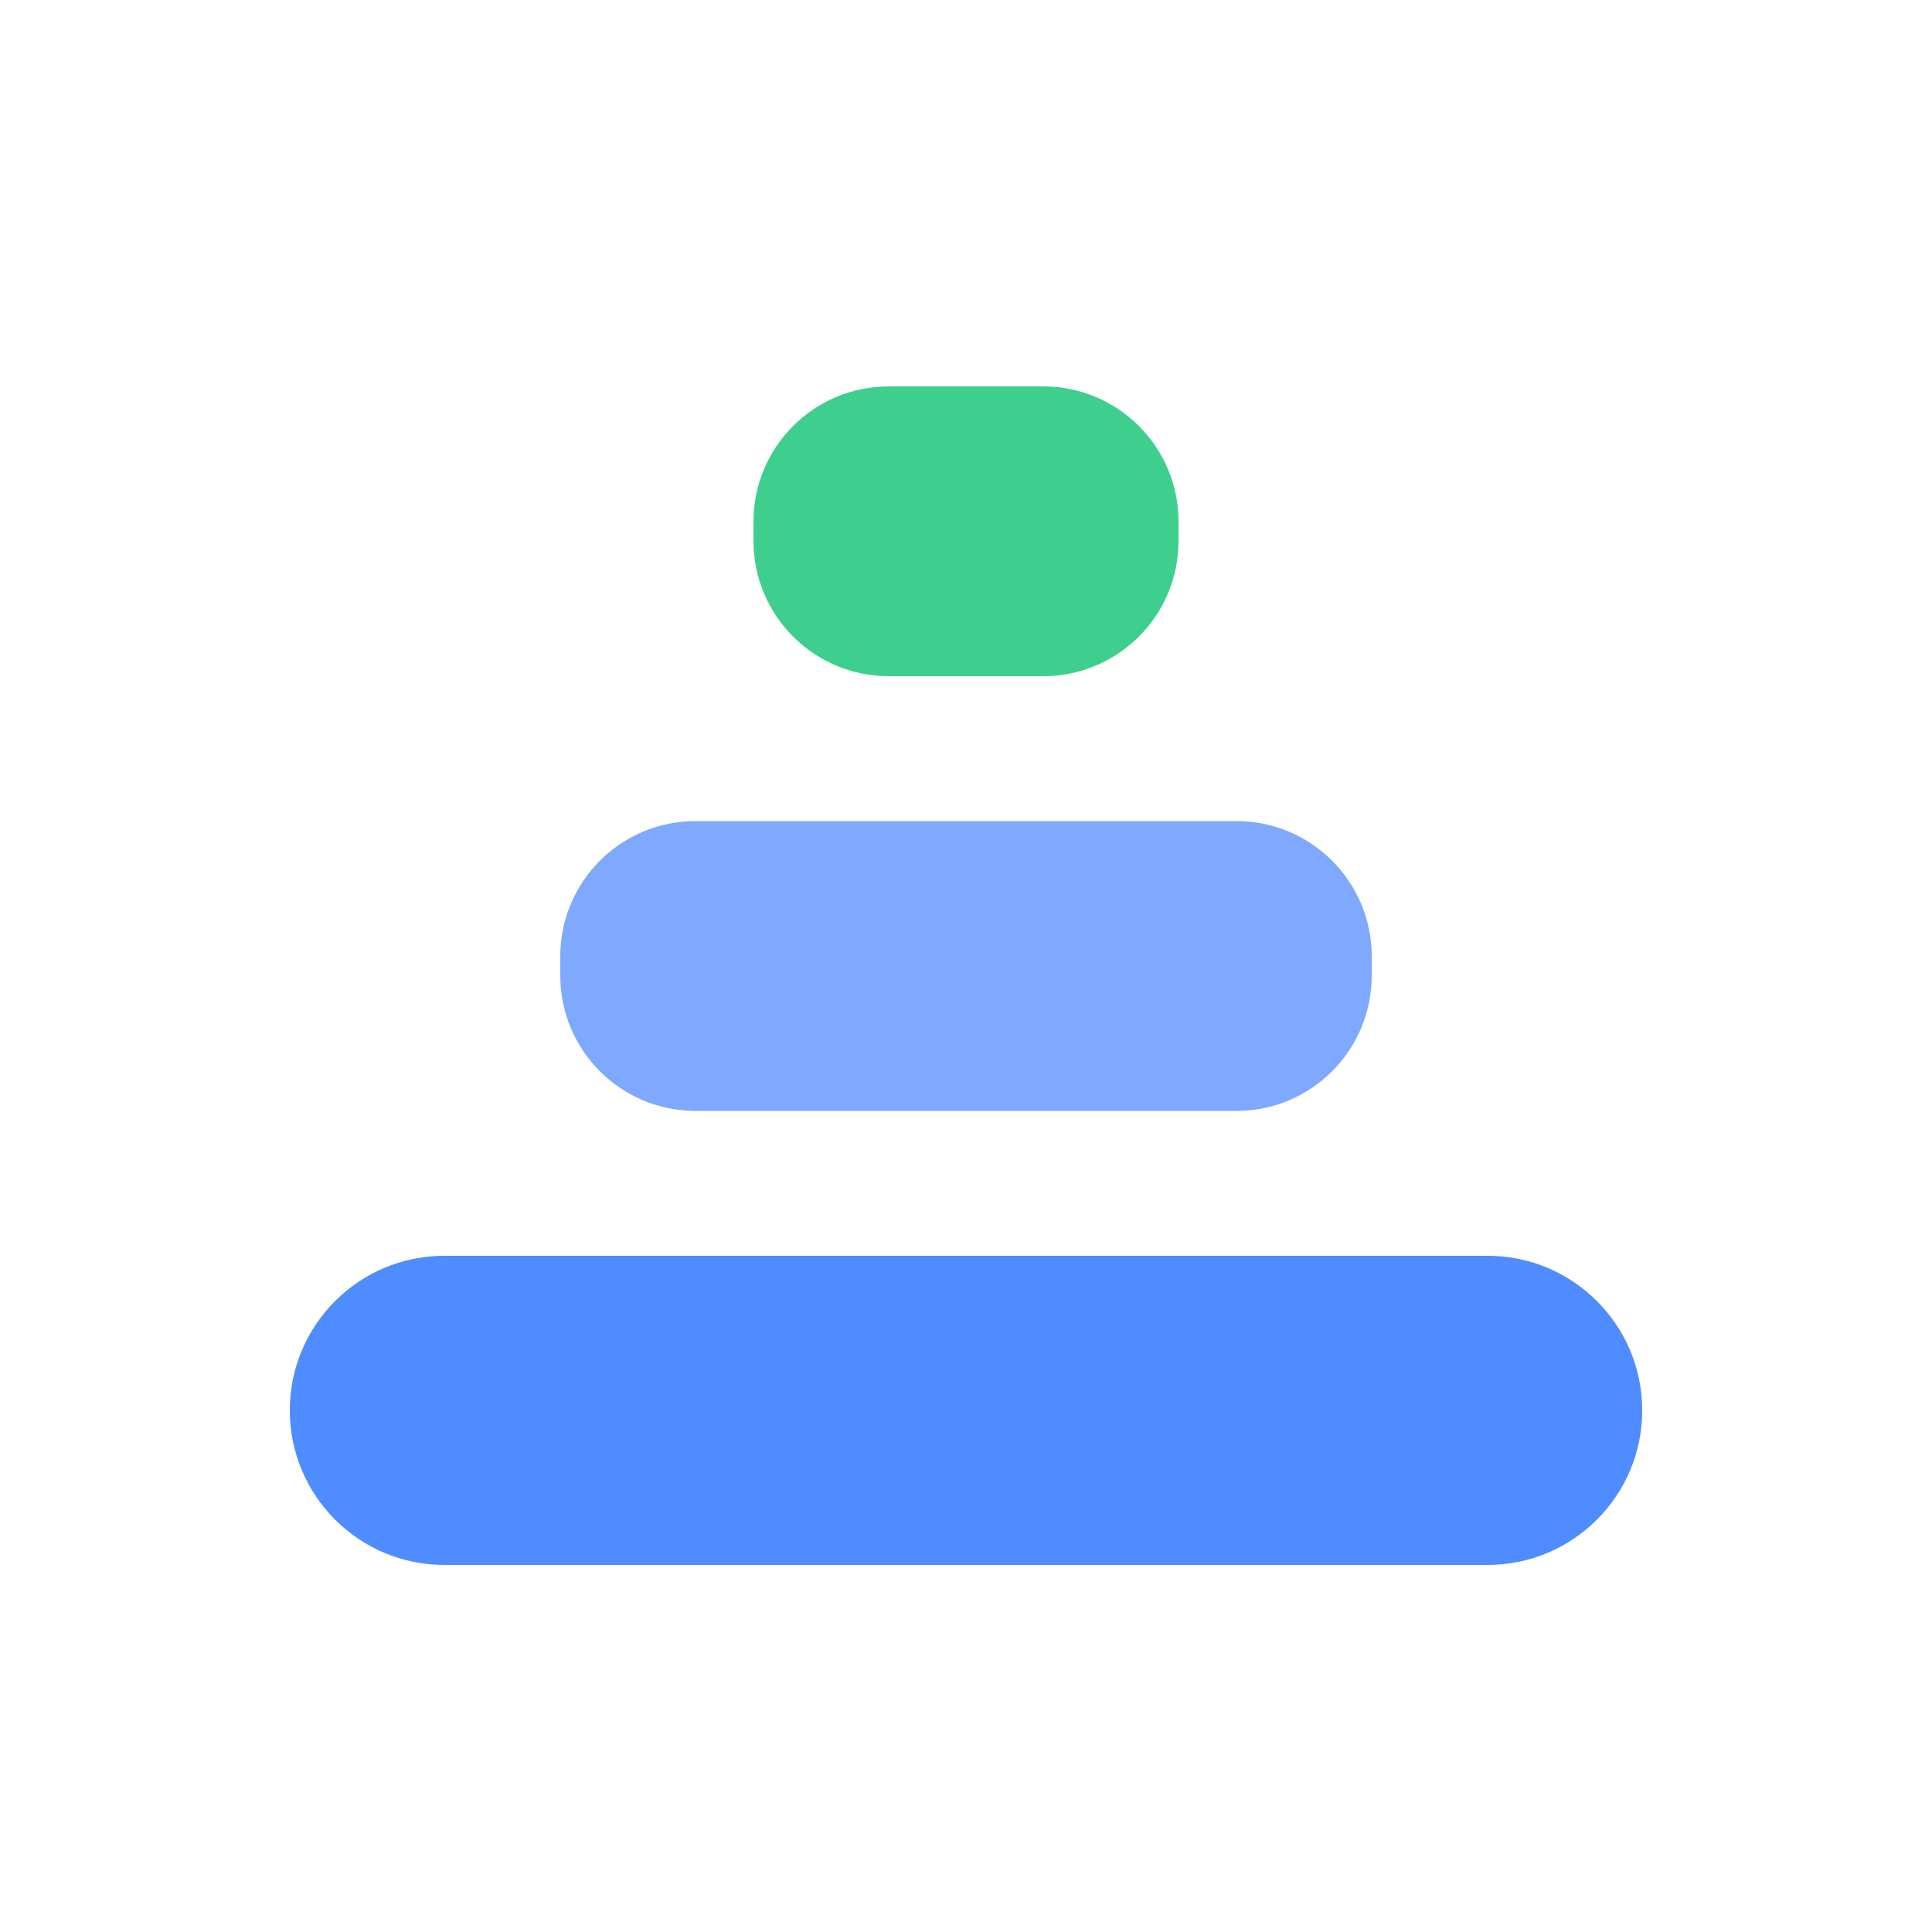
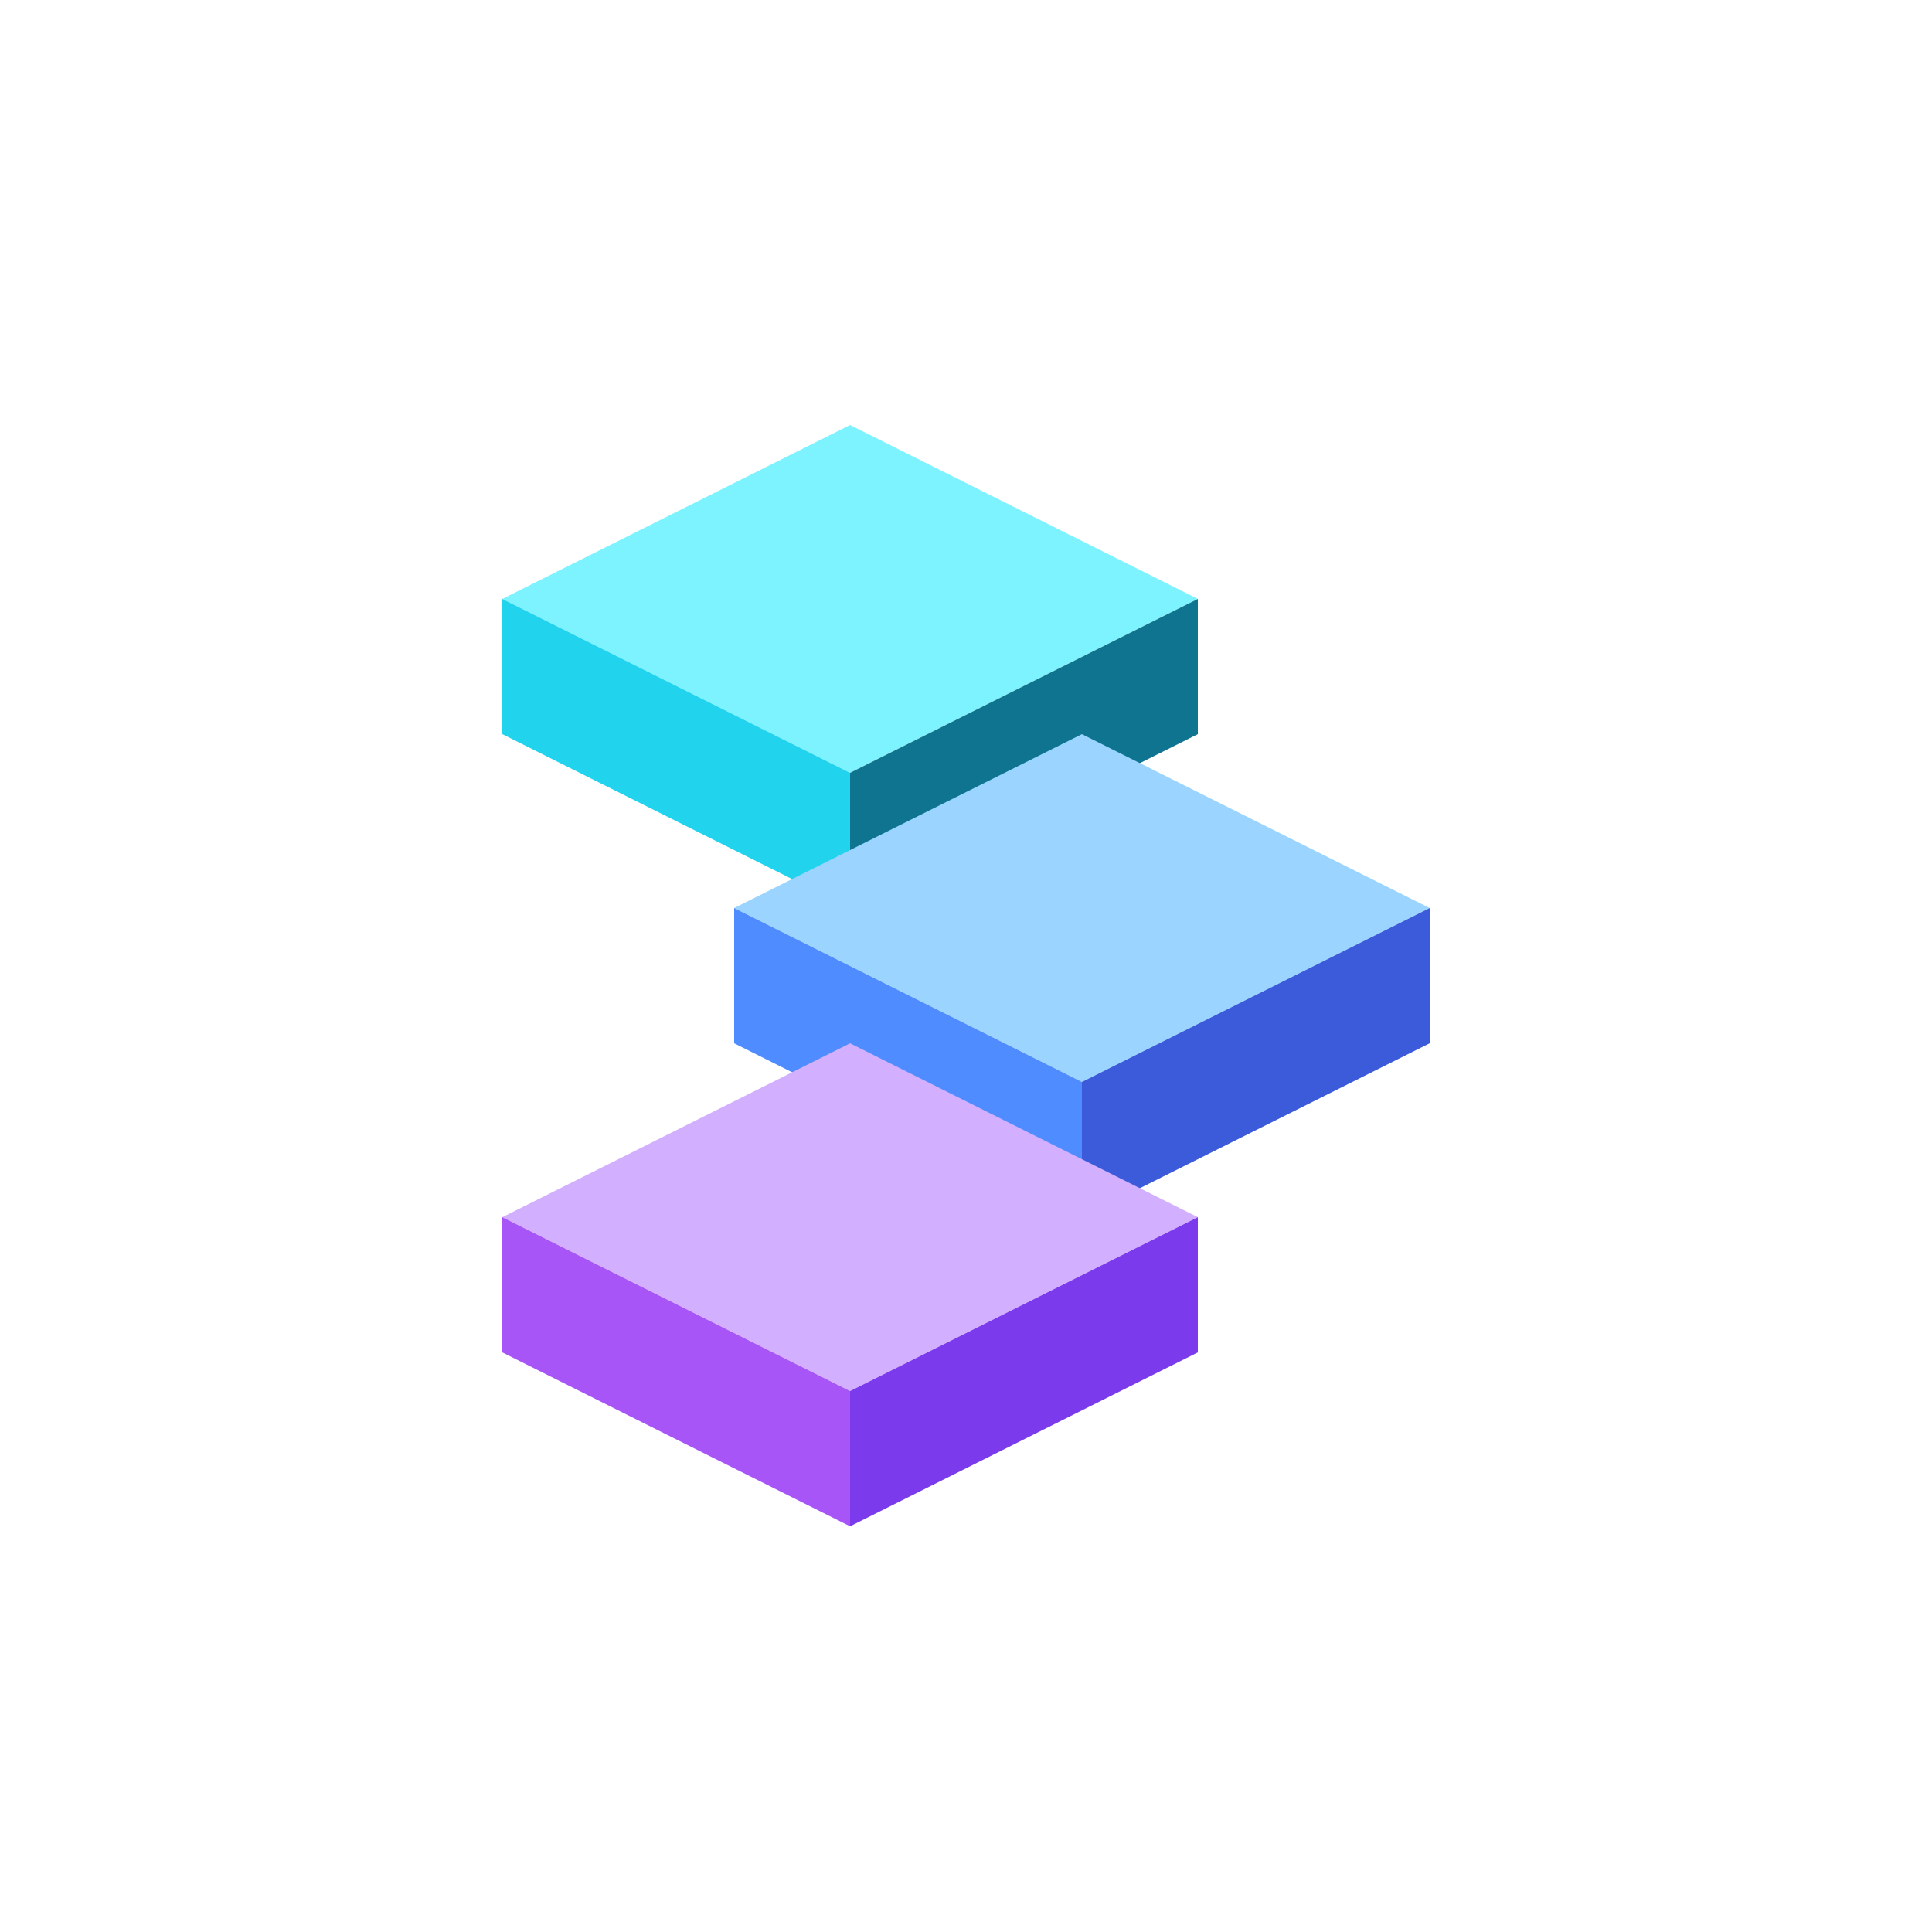
<svg xmlns="http://www.w3.org/2000/svg" viewBox="0 0 100 100" width="512" height="512">
-   <rect x="39" y="20" width="22" height="15" rx="7" fill="#3ecf8e" />
-   <rect x="29" y="42.5" width="42" height="15" rx="7" fill="#7fa8ff" />
-   <rect x="15" y="65" width="70" height="16" rx="8" fill="#4f8cff" />
+   <polygon points="44,22 62,31 44,40 26,31" fill="#7df3ff" />
+   <polygon points="26,31 44,40 44,47 26,38" fill="#22d3ee" />
+   <polygon points="62,31 44,40 44,47 62,38" fill="#0e7490" />
+   <polygon points="56,38 74,47 56,56 38,47" fill="#9ad4ff" />
+   <polygon points="38,47 56,56 56,63 38,54" fill="#4f8cff" />
+   <polygon points="74,47 56,56 56,63 74,54" fill="#3b5bdb" />
+   <polygon points="44,54 62,63 44,72 26,63" fill="#d3b0ff" />
+   <polygon points="26,63 44,72 44,79 26,70" fill="#a855f7" />
+   <polygon points="62,63 44,72 44,79 62,70" fill="#7c3aed" />
</svg>
